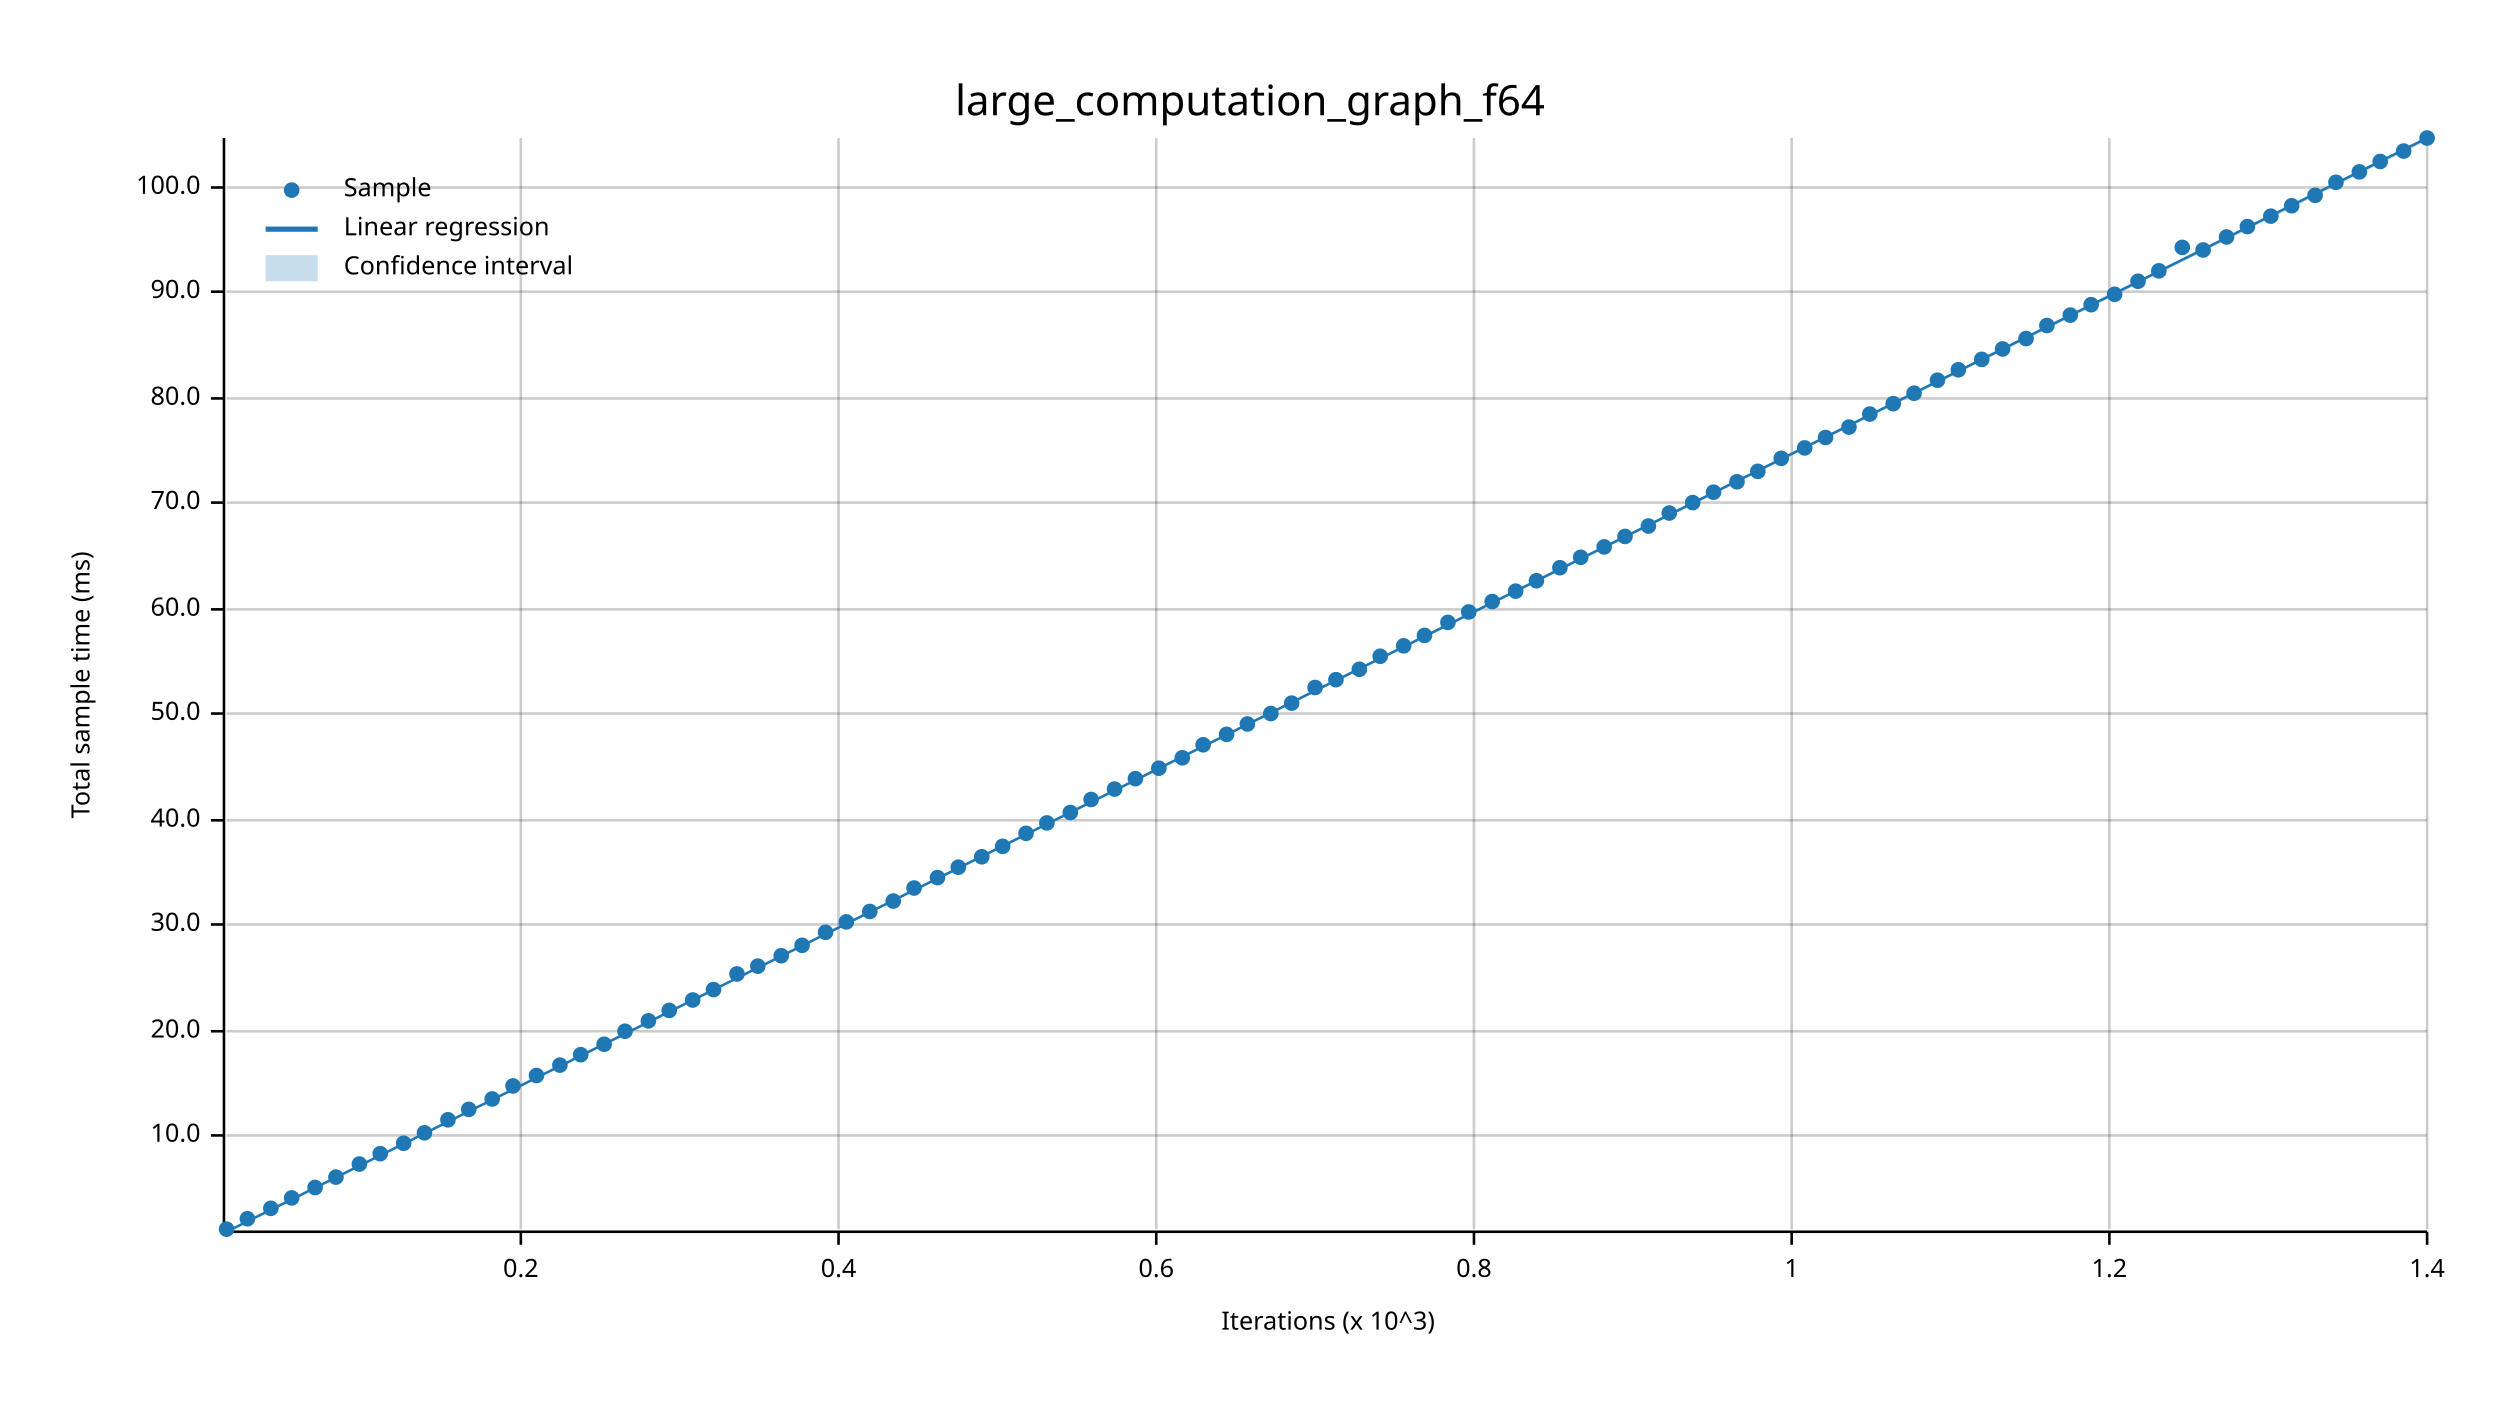
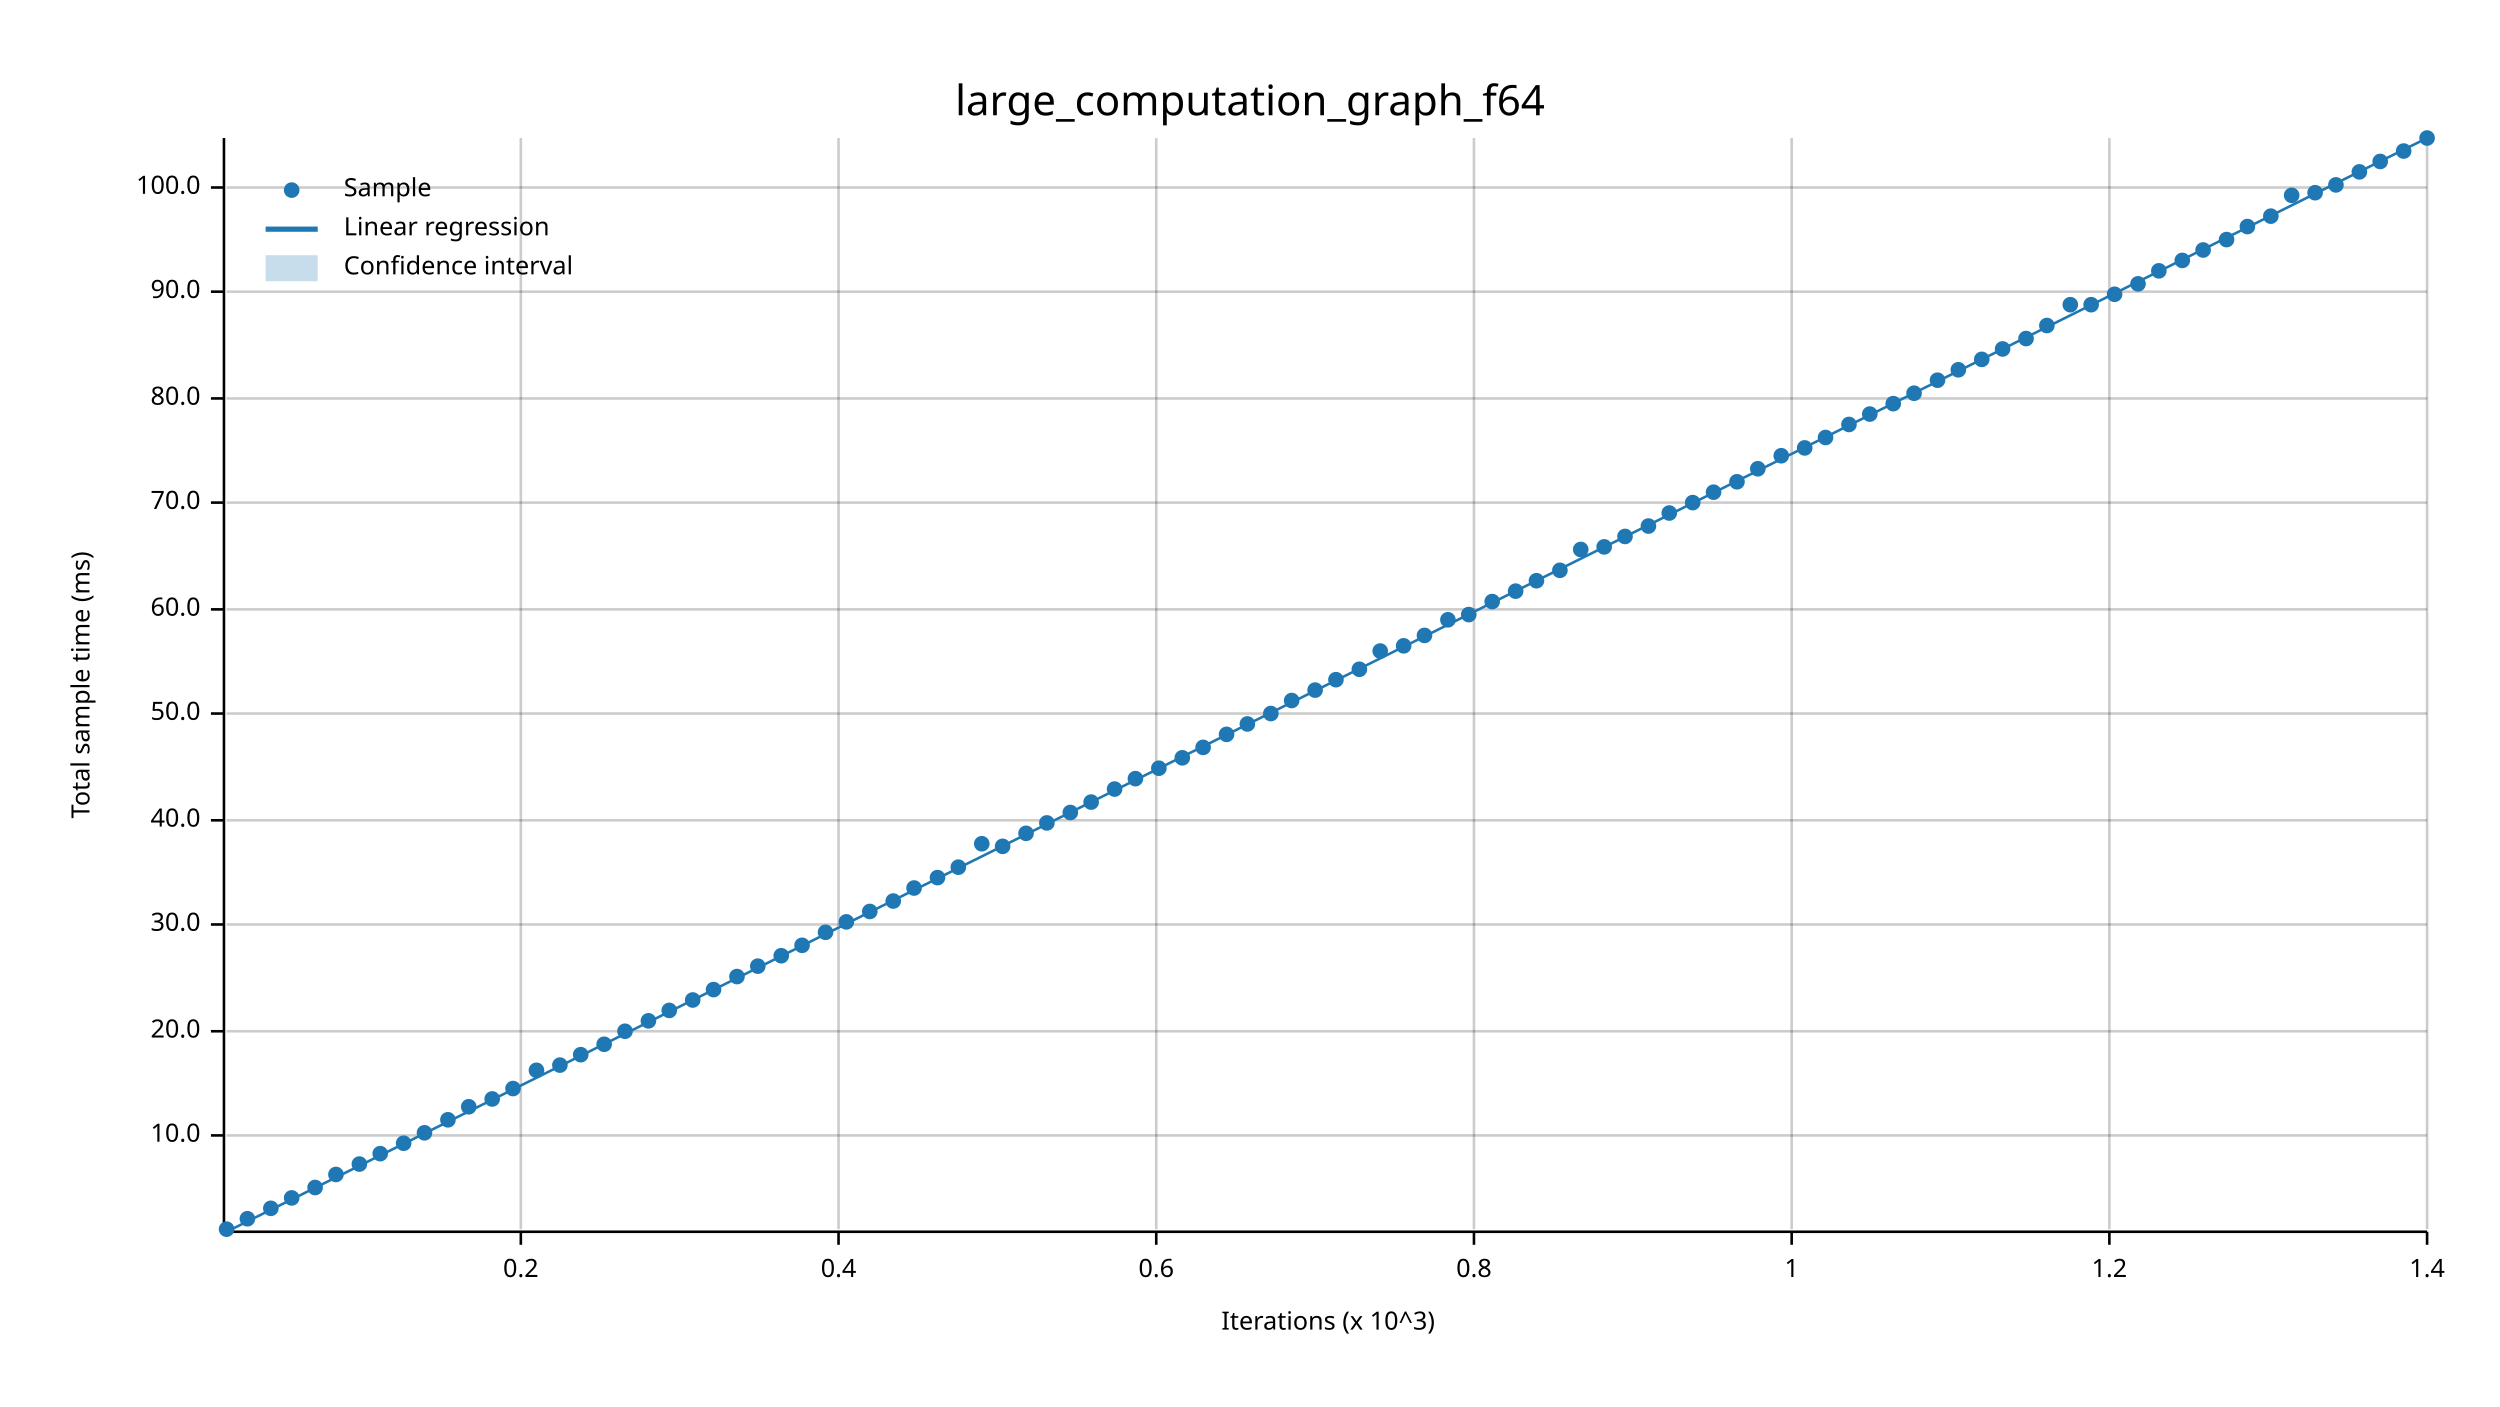
<svg xmlns="http://www.w3.org/2000/svg" width="960" height="540" viewBox="0 0 960 540">
  <text x="480" y="32" dy="0.76em" text-anchor="middle" font-family="sans-serif" font-size="16.129" opacity="1" fill="#000000">
large_computation_graph_f64
</text>
  <text x="27" y="263" dy="0.76em" text-anchor="middle" font-family="sans-serif" font-size="9.677" opacity="1" fill="#000000" transform="rotate(270, 27, 263)">
Total sample time (ms)
</text>
  <text x="510" y="513" dy="-0.5ex" text-anchor="middle" font-family="sans-serif" font-size="9.677" opacity="1" fill="#000000">
Iterations (x 10^3)
</text>
  <line opacity="0.2" stroke="#000000" stroke-width="1" x1="200" y1="472" x2="200" y2="53" />
  <line opacity="0.2" stroke="#000000" stroke-width="1" x1="322" y1="472" x2="322" y2="53" />
  <line opacity="0.2" stroke="#000000" stroke-width="1" x1="444" y1="472" x2="444" y2="53" />
  <line opacity="0.2" stroke="#000000" stroke-width="1" x1="566" y1="472" x2="566" y2="53" />
  <line opacity="0.2" stroke="#000000" stroke-width="1" x1="688" y1="472" x2="688" y2="53" />
  <line opacity="0.2" stroke="#000000" stroke-width="1" x1="810" y1="472" x2="810" y2="53" />
  <line opacity="0.2" stroke="#000000" stroke-width="1" x1="932" y1="472" x2="932" y2="53" />
  <line opacity="0.2" stroke="#000000" stroke-width="1" x1="87" y1="436" x2="932" y2="436" />
  <line opacity="0.2" stroke="#000000" stroke-width="1" x1="87" y1="396" x2="932" y2="396" />
  <line opacity="0.2" stroke="#000000" stroke-width="1" x1="87" y1="355" x2="932" y2="355" />
  <line opacity="0.2" stroke="#000000" stroke-width="1" x1="87" y1="315" x2="932" y2="315" />
  <line opacity="0.2" stroke="#000000" stroke-width="1" x1="87" y1="274" x2="932" y2="274" />
  <line opacity="0.2" stroke="#000000" stroke-width="1" x1="87" y1="234" x2="932" y2="234" />
  <line opacity="0.2" stroke="#000000" stroke-width="1" x1="87" y1="193" x2="932" y2="193" />
  <line opacity="0.2" stroke="#000000" stroke-width="1" x1="87" y1="153" x2="932" y2="153" />
  <line opacity="0.2" stroke="#000000" stroke-width="1" x1="87" y1="112" x2="932" y2="112" />
  <line opacity="0.2" stroke="#000000" stroke-width="1" x1="87" y1="72" x2="932" y2="72" />
  <polyline fill="none" opacity="1" stroke="#000000" stroke-width="1" points="86,53 86,472 " />
  <text x="77" y="436" dy="0.5ex" text-anchor="end" font-family="sans-serif" font-size="9.677" opacity="1" fill="#000000">
10.0
</text>
  <polyline fill="none" opacity="1" stroke="#000000" stroke-width="1" points="81,436 86,436 " />
  <text x="77" y="396" dy="0.5ex" text-anchor="end" font-family="sans-serif" font-size="9.677" opacity="1" fill="#000000">
20.0
</text>
  <polyline fill="none" opacity="1" stroke="#000000" stroke-width="1" points="81,396 86,396 " />
  <text x="77" y="355" dy="0.5ex" text-anchor="end" font-family="sans-serif" font-size="9.677" opacity="1" fill="#000000">
30.0
</text>
  <polyline fill="none" opacity="1" stroke="#000000" stroke-width="1" points="81,355 86,355 " />
  <text x="77" y="315" dy="0.5ex" text-anchor="end" font-family="sans-serif" font-size="9.677" opacity="1" fill="#000000">
40.0
</text>
  <polyline fill="none" opacity="1" stroke="#000000" stroke-width="1" points="81,315 86,315 " />
  <text x="77" y="274" dy="0.5ex" text-anchor="end" font-family="sans-serif" font-size="9.677" opacity="1" fill="#000000">
50.0
</text>
  <polyline fill="none" opacity="1" stroke="#000000" stroke-width="1" points="81,274 86,274 " />
  <text x="77" y="234" dy="0.5ex" text-anchor="end" font-family="sans-serif" font-size="9.677" opacity="1" fill="#000000">
60.0
</text>
  <polyline fill="none" opacity="1" stroke="#000000" stroke-width="1" points="81,234 86,234 " />
  <text x="77" y="193" dy="0.5ex" text-anchor="end" font-family="sans-serif" font-size="9.677" opacity="1" fill="#000000">
70.0
</text>
  <polyline fill="none" opacity="1" stroke="#000000" stroke-width="1" points="81,193 86,193 " />
  <text x="77" y="153" dy="0.5ex" text-anchor="end" font-family="sans-serif" font-size="9.677" opacity="1" fill="#000000">
80.0
</text>
  <polyline fill="none" opacity="1" stroke="#000000" stroke-width="1" points="81,153 86,153 " />
  <text x="77" y="112" dy="0.5ex" text-anchor="end" font-family="sans-serif" font-size="9.677" opacity="1" fill="#000000">
90.0
</text>
  <polyline fill="none" opacity="1" stroke="#000000" stroke-width="1" points="81,112 86,112 " />
  <text x="77" y="72" dy="0.5ex" text-anchor="end" font-family="sans-serif" font-size="9.677" opacity="1" fill="#000000">
100.0
</text>
  <polyline fill="none" opacity="1" stroke="#000000" stroke-width="1" points="81,72 86,72 " />
  <polyline fill="none" opacity="1" stroke="#000000" stroke-width="1" points="87,473 932,473 " />
  <text x="200" y="483" dy="0.76em" text-anchor="middle" font-family="sans-serif" font-size="9.677" opacity="1" fill="#000000">
0.2
</text>
  <polyline fill="none" opacity="1" stroke="#000000" stroke-width="1" points="200,473 200,478 " />
  <text x="322" y="483" dy="0.76em" text-anchor="middle" font-family="sans-serif" font-size="9.677" opacity="1" fill="#000000">
0.4
</text>
  <polyline fill="none" opacity="1" stroke="#000000" stroke-width="1" points="322,473 322,478 " />
  <text x="444" y="483" dy="0.76em" text-anchor="middle" font-family="sans-serif" font-size="9.677" opacity="1" fill="#000000">
0.6
</text>
  <polyline fill="none" opacity="1" stroke="#000000" stroke-width="1" points="444,473 444,478 " />
  <text x="566" y="483" dy="0.76em" text-anchor="middle" font-family="sans-serif" font-size="9.677" opacity="1" fill="#000000">
0.8
</text>
  <polyline fill="none" opacity="1" stroke="#000000" stroke-width="1" points="566,473 566,478 " />
  <text x="688" y="483" dy="0.76em" text-anchor="middle" font-family="sans-serif" font-size="9.677" opacity="1" fill="#000000">
1
</text>
  <polyline fill="none" opacity="1" stroke="#000000" stroke-width="1" points="688,473 688,478 " />
  <text x="810" y="483" dy="0.76em" text-anchor="middle" font-family="sans-serif" font-size="9.677" opacity="1" fill="#000000">
1.2
</text>
  <polyline fill="none" opacity="1" stroke="#000000" stroke-width="1" points="810,473 810,478 " />
  <text x="932" y="483" dy="0.76em" text-anchor="middle" font-family="sans-serif" font-size="9.677" opacity="1" fill="#000000">
1.4
</text>
  <polyline fill="none" opacity="1" stroke="#000000" stroke-width="1" points="932,473 932,478 " />
  <circle cx="87" cy="472" r="3" opacity="1" fill="#1F78B4" stroke="none" stroke-width="1" />
  <circle cx="95" cy="468" r="3" opacity="1" fill="#1F78B4" stroke="none" stroke-width="1" />
  <circle cx="104" cy="464" r="3" opacity="1" fill="#1F78B4" stroke="none" stroke-width="1" />
  <circle cx="112" cy="460" r="3" opacity="1" fill="#1F78B4" stroke="none" stroke-width="1" />
  <circle cx="121" cy="456" r="3" opacity="1" fill="#1F78B4" stroke="none" stroke-width="1" />
-   <circle cx="129" cy="452" r="3" opacity="1" fill="#1F78B4" stroke="none" stroke-width="1" />
+   <circle cx="129" cy="451" r="3" opacity="1" fill="#1F78B4" stroke="none" stroke-width="1" />
  <circle cx="138" cy="447" r="3" opacity="1" fill="#1F78B4" stroke="none" stroke-width="1" />
  <circle cx="146" cy="443" r="3" opacity="1" fill="#1F78B4" stroke="none" stroke-width="1" />
  <circle cx="155" cy="439" r="3" opacity="1" fill="#1F78B4" stroke="none" stroke-width="1" />
  <circle cx="163" cy="435" r="3" opacity="1" fill="#1F78B4" stroke="none" stroke-width="1" />
  <circle cx="172" cy="430" r="3" opacity="1" fill="#1F78B4" stroke="none" stroke-width="1" />
-   <circle cx="180" cy="426" r="3" opacity="1" fill="#1F78B4" stroke="none" stroke-width="1" />
+   <circle cx="180" cy="425" r="3" opacity="1" fill="#1F78B4" stroke="none" stroke-width="1" />
  <circle cx="189" cy="422" r="3" opacity="1" fill="#1F78B4" stroke="none" stroke-width="1" />
-   <circle cx="197" cy="417" r="3" opacity="1" fill="#1F78B4" stroke="none" stroke-width="1" />
-   <circle cx="206" cy="413" r="3" opacity="1" fill="#1F78B4" stroke="none" stroke-width="1" />
+   <circle cx="197" cy="418" r="3" opacity="1" fill="#1F78B4" stroke="none" stroke-width="1" />
+   <circle cx="206" cy="411" r="3" opacity="1" fill="#1F78B4" stroke="none" stroke-width="1" />
  <circle cx="215" cy="409" r="3" opacity="1" fill="#1F78B4" stroke="none" stroke-width="1" />
  <circle cx="223" cy="405" r="3" opacity="1" fill="#1F78B4" stroke="none" stroke-width="1" />
  <circle cx="232" cy="401" r="3" opacity="1" fill="#1F78B4" stroke="none" stroke-width="1" />
  <circle cx="240" cy="396" r="3" opacity="1" fill="#1F78B4" stroke="none" stroke-width="1" />
  <circle cx="249" cy="392" r="3" opacity="1" fill="#1F78B4" stroke="none" stroke-width="1" />
  <circle cx="257" cy="388" r="3" opacity="1" fill="#1F78B4" stroke="none" stroke-width="1" />
  <circle cx="266" cy="384" r="3" opacity="1" fill="#1F78B4" stroke="none" stroke-width="1" />
  <circle cx="274" cy="380" r="3" opacity="1" fill="#1F78B4" stroke="none" stroke-width="1" />
-   <circle cx="283" cy="374" r="3" opacity="1" fill="#1F78B4" stroke="none" stroke-width="1" />
+   <circle cx="283" cy="375" r="3" opacity="1" fill="#1F78B4" stroke="none" stroke-width="1" />
  <circle cx="291" cy="371" r="3" opacity="1" fill="#1F78B4" stroke="none" stroke-width="1" />
  <circle cx="300" cy="367" r="3" opacity="1" fill="#1F78B4" stroke="none" stroke-width="1" />
  <circle cx="308" cy="363" r="3" opacity="1" fill="#1F78B4" stroke="none" stroke-width="1" />
  <circle cx="317" cy="358" r="3" opacity="1" fill="#1F78B4" stroke="none" stroke-width="1" />
  <circle cx="325" cy="354" r="3" opacity="1" fill="#1F78B4" stroke="none" stroke-width="1" />
  <circle cx="334" cy="350" r="3" opacity="1" fill="#1F78B4" stroke="none" stroke-width="1" />
  <circle cx="343" cy="346" r="3" opacity="1" fill="#1F78B4" stroke="none" stroke-width="1" />
  <circle cx="351" cy="341" r="3" opacity="1" fill="#1F78B4" stroke="none" stroke-width="1" />
  <circle cx="360" cy="337" r="3" opacity="1" fill="#1F78B4" stroke="none" stroke-width="1" />
  <circle cx="368" cy="333" r="3" opacity="1" fill="#1F78B4" stroke="none" stroke-width="1" />
-   <circle cx="377" cy="329" r="3" opacity="1" fill="#1F78B4" stroke="none" stroke-width="1" />
+   <circle cx="377" cy="324" r="3" opacity="1" fill="#1F78B4" stroke="none" stroke-width="1" />
  <circle cx="385" cy="325" r="3" opacity="1" fill="#1F78B4" stroke="none" stroke-width="1" />
  <circle cx="394" cy="320" r="3" opacity="1" fill="#1F78B4" stroke="none" stroke-width="1" />
  <circle cx="402" cy="316" r="3" opacity="1" fill="#1F78B4" stroke="none" stroke-width="1" />
  <circle cx="411" cy="312" r="3" opacity="1" fill="#1F78B4" stroke="none" stroke-width="1" />
-   <circle cx="419" cy="307" r="3" opacity="1" fill="#1F78B4" stroke="none" stroke-width="1" />
+   <circle cx="419" cy="308" r="3" opacity="1" fill="#1F78B4" stroke="none" stroke-width="1" />
  <circle cx="428" cy="303" r="3" opacity="1" fill="#1F78B4" stroke="none" stroke-width="1" />
  <circle cx="436" cy="299" r="3" opacity="1" fill="#1F78B4" stroke="none" stroke-width="1" />
  <circle cx="445" cy="295" r="3" opacity="1" fill="#1F78B4" stroke="none" stroke-width="1" />
  <circle cx="454" cy="291" r="3" opacity="1" fill="#1F78B4" stroke="none" stroke-width="1" />
-   <circle cx="462" cy="286" r="3" opacity="1" fill="#1F78B4" stroke="none" stroke-width="1" />
+   <circle cx="462" cy="287" r="3" opacity="1" fill="#1F78B4" stroke="none" stroke-width="1" />
  <circle cx="471" cy="282" r="3" opacity="1" fill="#1F78B4" stroke="none" stroke-width="1" />
  <circle cx="479" cy="278" r="3" opacity="1" fill="#1F78B4" stroke="none" stroke-width="1" />
  <circle cx="488" cy="274" r="3" opacity="1" fill="#1F78B4" stroke="none" stroke-width="1" />
-   <circle cx="496" cy="270" r="3" opacity="1" fill="#1F78B4" stroke="none" stroke-width="1" />
-   <circle cx="505" cy="264" r="3" opacity="1" fill="#1F78B4" stroke="none" stroke-width="1" />
+   <circle cx="496" cy="269" r="3" opacity="1" fill="#1F78B4" stroke="none" stroke-width="1" />
+   <circle cx="505" cy="265" r="3" opacity="1" fill="#1F78B4" stroke="none" stroke-width="1" />
  <circle cx="513" cy="261" r="3" opacity="1" fill="#1F78B4" stroke="none" stroke-width="1" />
  <circle cx="522" cy="257" r="3" opacity="1" fill="#1F78B4" stroke="none" stroke-width="1" />
-   <circle cx="530" cy="252" r="3" opacity="1" fill="#1F78B4" stroke="none" stroke-width="1" />
+   <circle cx="530" cy="250" r="3" opacity="1" fill="#1F78B4" stroke="none" stroke-width="1" />
  <circle cx="539" cy="248" r="3" opacity="1" fill="#1F78B4" stroke="none" stroke-width="1" />
  <circle cx="547" cy="244" r="3" opacity="1" fill="#1F78B4" stroke="none" stroke-width="1" />
-   <circle cx="556" cy="239" r="3" opacity="1" fill="#1F78B4" stroke="none" stroke-width="1" />
-   <circle cx="564" cy="235" r="3" opacity="1" fill="#1F78B4" stroke="none" stroke-width="1" />
+   <circle cx="556" cy="238" r="3" opacity="1" fill="#1F78B4" stroke="none" stroke-width="1" />
+   <circle cx="564" cy="236" r="3" opacity="1" fill="#1F78B4" stroke="none" stroke-width="1" />
  <circle cx="573" cy="231" r="3" opacity="1" fill="#1F78B4" stroke="none" stroke-width="1" />
  <circle cx="582" cy="227" r="3" opacity="1" fill="#1F78B4" stroke="none" stroke-width="1" />
  <circle cx="590" cy="223" r="3" opacity="1" fill="#1F78B4" stroke="none" stroke-width="1" />
-   <circle cx="599" cy="218" r="3" opacity="1" fill="#1F78B4" stroke="none" stroke-width="1" />
-   <circle cx="607" cy="214" r="3" opacity="1" fill="#1F78B4" stroke="none" stroke-width="1" />
+   <circle cx="599" cy="219" r="3" opacity="1" fill="#1F78B4" stroke="none" stroke-width="1" />
+   <circle cx="607" cy="211" r="3" opacity="1" fill="#1F78B4" stroke="none" stroke-width="1" />
  <circle cx="616" cy="210" r="3" opacity="1" fill="#1F78B4" stroke="none" stroke-width="1" />
  <circle cx="624" cy="206" r="3" opacity="1" fill="#1F78B4" stroke="none" stroke-width="1" />
  <circle cx="633" cy="202" r="3" opacity="1" fill="#1F78B4" stroke="none" stroke-width="1" />
  <circle cx="641" cy="197" r="3" opacity="1" fill="#1F78B4" stroke="none" stroke-width="1" />
  <circle cx="650" cy="193" r="3" opacity="1" fill="#1F78B4" stroke="none" stroke-width="1" />
  <circle cx="658" cy="189" r="3" opacity="1" fill="#1F78B4" stroke="none" stroke-width="1" />
  <circle cx="667" cy="185" r="3" opacity="1" fill="#1F78B4" stroke="none" stroke-width="1" />
-   <circle cx="675" cy="181" r="3" opacity="1" fill="#1F78B4" stroke="none" stroke-width="1" />
-   <circle cx="684" cy="176" r="3" opacity="1" fill="#1F78B4" stroke="none" stroke-width="1" />
+   <circle cx="675" cy="180" r="3" opacity="1" fill="#1F78B4" stroke="none" stroke-width="1" />
+   <circle cx="684" cy="175" r="3" opacity="1" fill="#1F78B4" stroke="none" stroke-width="1" />
  <circle cx="693" cy="172" r="3" opacity="1" fill="#1F78B4" stroke="none" stroke-width="1" />
  <circle cx="701" cy="168" r="3" opacity="1" fill="#1F78B4" stroke="none" stroke-width="1" />
-   <circle cx="710" cy="164" r="3" opacity="1" fill="#1F78B4" stroke="none" stroke-width="1" />
+   <circle cx="710" cy="163" r="3" opacity="1" fill="#1F78B4" stroke="none" stroke-width="1" />
  <circle cx="718" cy="159" r="3" opacity="1" fill="#1F78B4" stroke="none" stroke-width="1" />
  <circle cx="727" cy="155" r="3" opacity="1" fill="#1F78B4" stroke="none" stroke-width="1" />
  <circle cx="735" cy="151" r="3" opacity="1" fill="#1F78B4" stroke="none" stroke-width="1" />
  <circle cx="744" cy="146" r="3" opacity="1" fill="#1F78B4" stroke="none" stroke-width="1" />
  <circle cx="752" cy="142" r="3" opacity="1" fill="#1F78B4" stroke="none" stroke-width="1" />
  <circle cx="761" cy="138" r="3" opacity="1" fill="#1F78B4" stroke="none" stroke-width="1" />
  <circle cx="769" cy="134" r="3" opacity="1" fill="#1F78B4" stroke="none" stroke-width="1" />
  <circle cx="778" cy="130" r="3" opacity="1" fill="#1F78B4" stroke="none" stroke-width="1" />
  <circle cx="786" cy="125" r="3" opacity="1" fill="#1F78B4" stroke="none" stroke-width="1" />
-   <circle cx="795" cy="121" r="3" opacity="1" fill="#1F78B4" stroke="none" stroke-width="1" />
+   <circle cx="795" cy="117" r="3" opacity="1" fill="#1F78B4" stroke="none" stroke-width="1" />
  <circle cx="803" cy="117" r="3" opacity="1" fill="#1F78B4" stroke="none" stroke-width="1" />
  <circle cx="812" cy="113" r="3" opacity="1" fill="#1F78B4" stroke="none" stroke-width="1" />
-   <circle cx="821" cy="108" r="3" opacity="1" fill="#1F78B4" stroke="none" stroke-width="1" />
+   <circle cx="821" cy="109" r="3" opacity="1" fill="#1F78B4" stroke="none" stroke-width="1" />
  <circle cx="829" cy="104" r="3" opacity="1" fill="#1F78B4" stroke="none" stroke-width="1" />
-   <circle cx="838" cy="95" r="3" opacity="1" fill="#1F78B4" stroke="none" stroke-width="1" />
+   <circle cx="838" cy="100" r="3" opacity="1" fill="#1F78B4" stroke="none" stroke-width="1" />
  <circle cx="846" cy="96" r="3" opacity="1" fill="#1F78B4" stroke="none" stroke-width="1" />
-   <circle cx="855" cy="91" r="3" opacity="1" fill="#1F78B4" stroke="none" stroke-width="1" />
+   <circle cx="855" cy="92" r="3" opacity="1" fill="#1F78B4" stroke="none" stroke-width="1" />
  <circle cx="863" cy="87" r="3" opacity="1" fill="#1F78B4" stroke="none" stroke-width="1" />
  <circle cx="872" cy="83" r="3" opacity="1" fill="#1F78B4" stroke="none" stroke-width="1" />
-   <circle cx="880" cy="79" r="3" opacity="1" fill="#1F78B4" stroke="none" stroke-width="1" />
-   <circle cx="889" cy="75" r="3" opacity="1" fill="#1F78B4" stroke="none" stroke-width="1" />
-   <circle cx="897" cy="70" r="3" opacity="1" fill="#1F78B4" stroke="none" stroke-width="1" />
+   <circle cx="880" cy="75" r="3" opacity="1" fill="#1F78B4" stroke="none" stroke-width="1" />
+   <circle cx="889" cy="74" r="3" opacity="1" fill="#1F78B4" stroke="none" stroke-width="1" />
+   <circle cx="897" cy="71" r="3" opacity="1" fill="#1F78B4" stroke="none" stroke-width="1" />
  <circle cx="906" cy="66" r="3" opacity="1" fill="#1F78B4" stroke="none" stroke-width="1" />
  <circle cx="914" cy="62" r="3" opacity="1" fill="#1F78B4" stroke="none" stroke-width="1" />
  <circle cx="923" cy="58" r="3" opacity="1" fill="#1F78B4" stroke="none" stroke-width="1" />
  <circle cx="932" cy="53" r="3" opacity="1" fill="#1F78B4" stroke="none" stroke-width="1" />
  <polyline fill="none" opacity="1" stroke="#1F78B4" stroke-width="1" points="87,473 932,53 " />
-   <polygon opacity="0.25" fill="#1F78B4" points="87,473 932,54 932,53 " />
+   <polygon opacity="0.25" fill="#1F78B4" points="87,473 932,53 932,53 " />
  <text x="132" y="68" dy="0.76em" text-anchor="start" font-family="sans-serif" font-size="9.677" opacity="1" fill="#000000">
Sample
</text>
  <text x="132" y="83" dy="0.76em" text-anchor="start" font-family="sans-serif" font-size="9.677" opacity="1" fill="#000000">
Linear regression
</text>
  <text x="132" y="98" dy="0.76em" text-anchor="start" font-family="sans-serif" font-size="9.677" opacity="1" fill="#000000">
Confidence interval
</text>
  <circle cx="112" cy="73" r="3" opacity="1" fill="#1F78B4" stroke="none" stroke-width="1" />
  <polyline fill="none" opacity="1" stroke="#1F78B4" stroke-width="2" points="102,88 122,88 " />
  <rect x="102" y="98" width="20" height="10" opacity="0.25" fill="#1F78B4" stroke="none" />
</svg>
